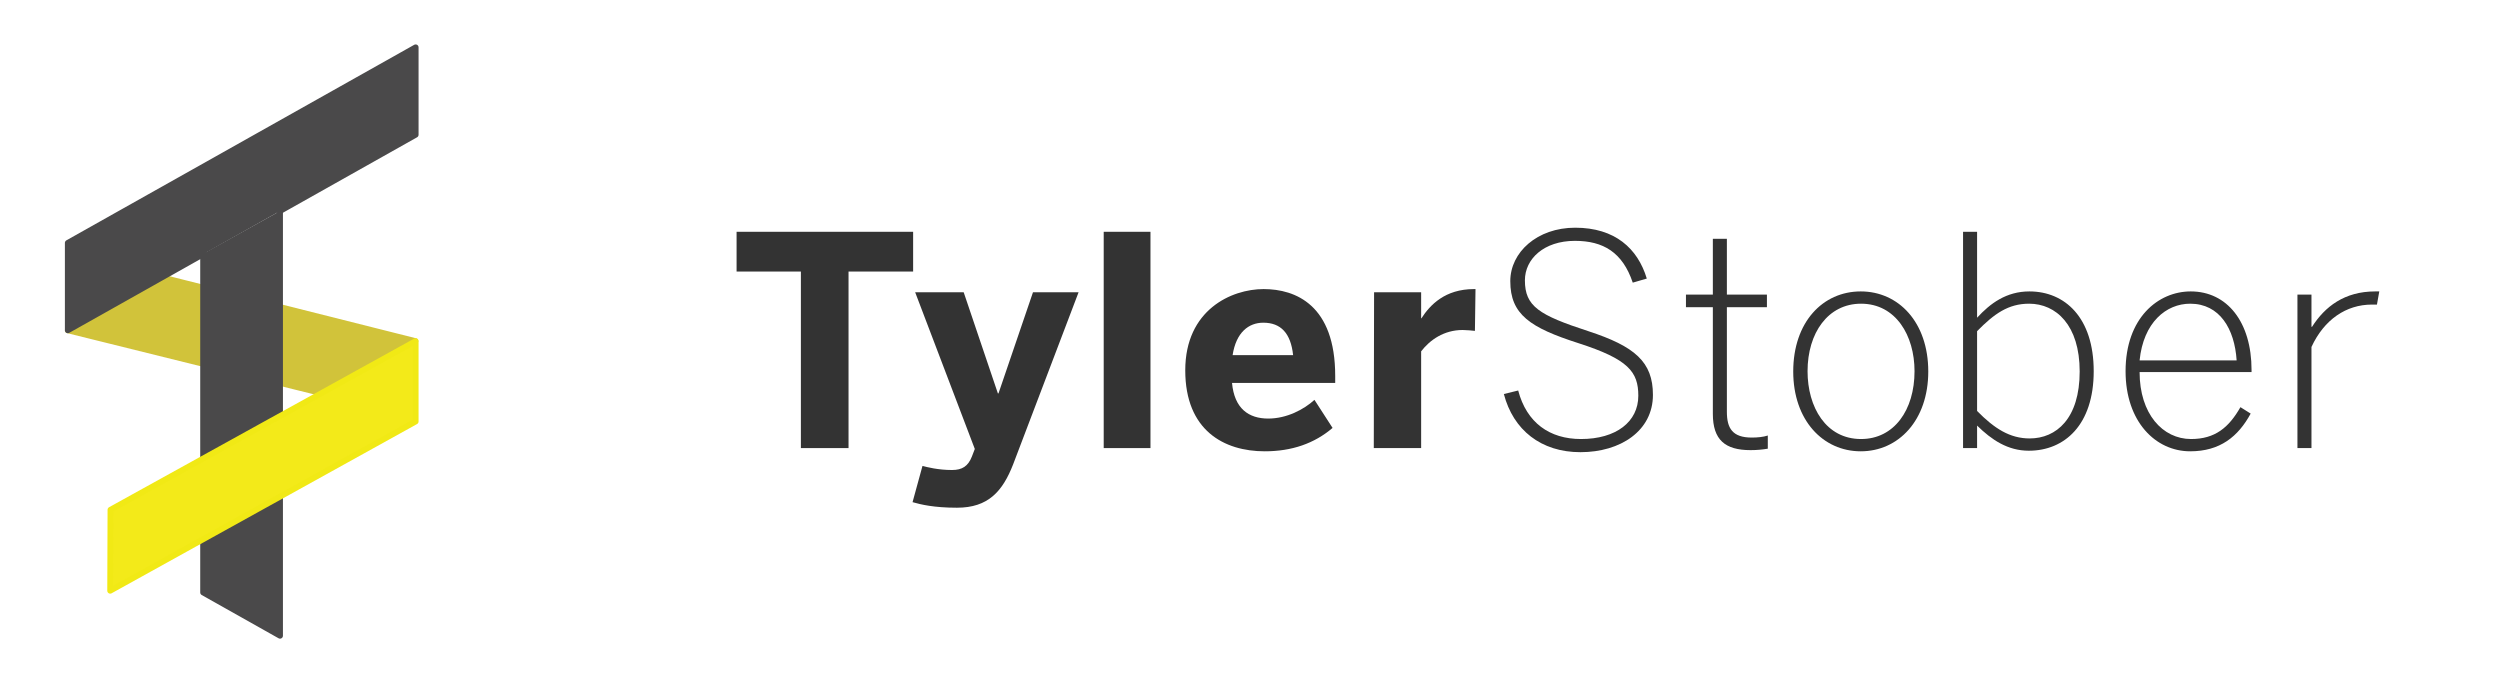
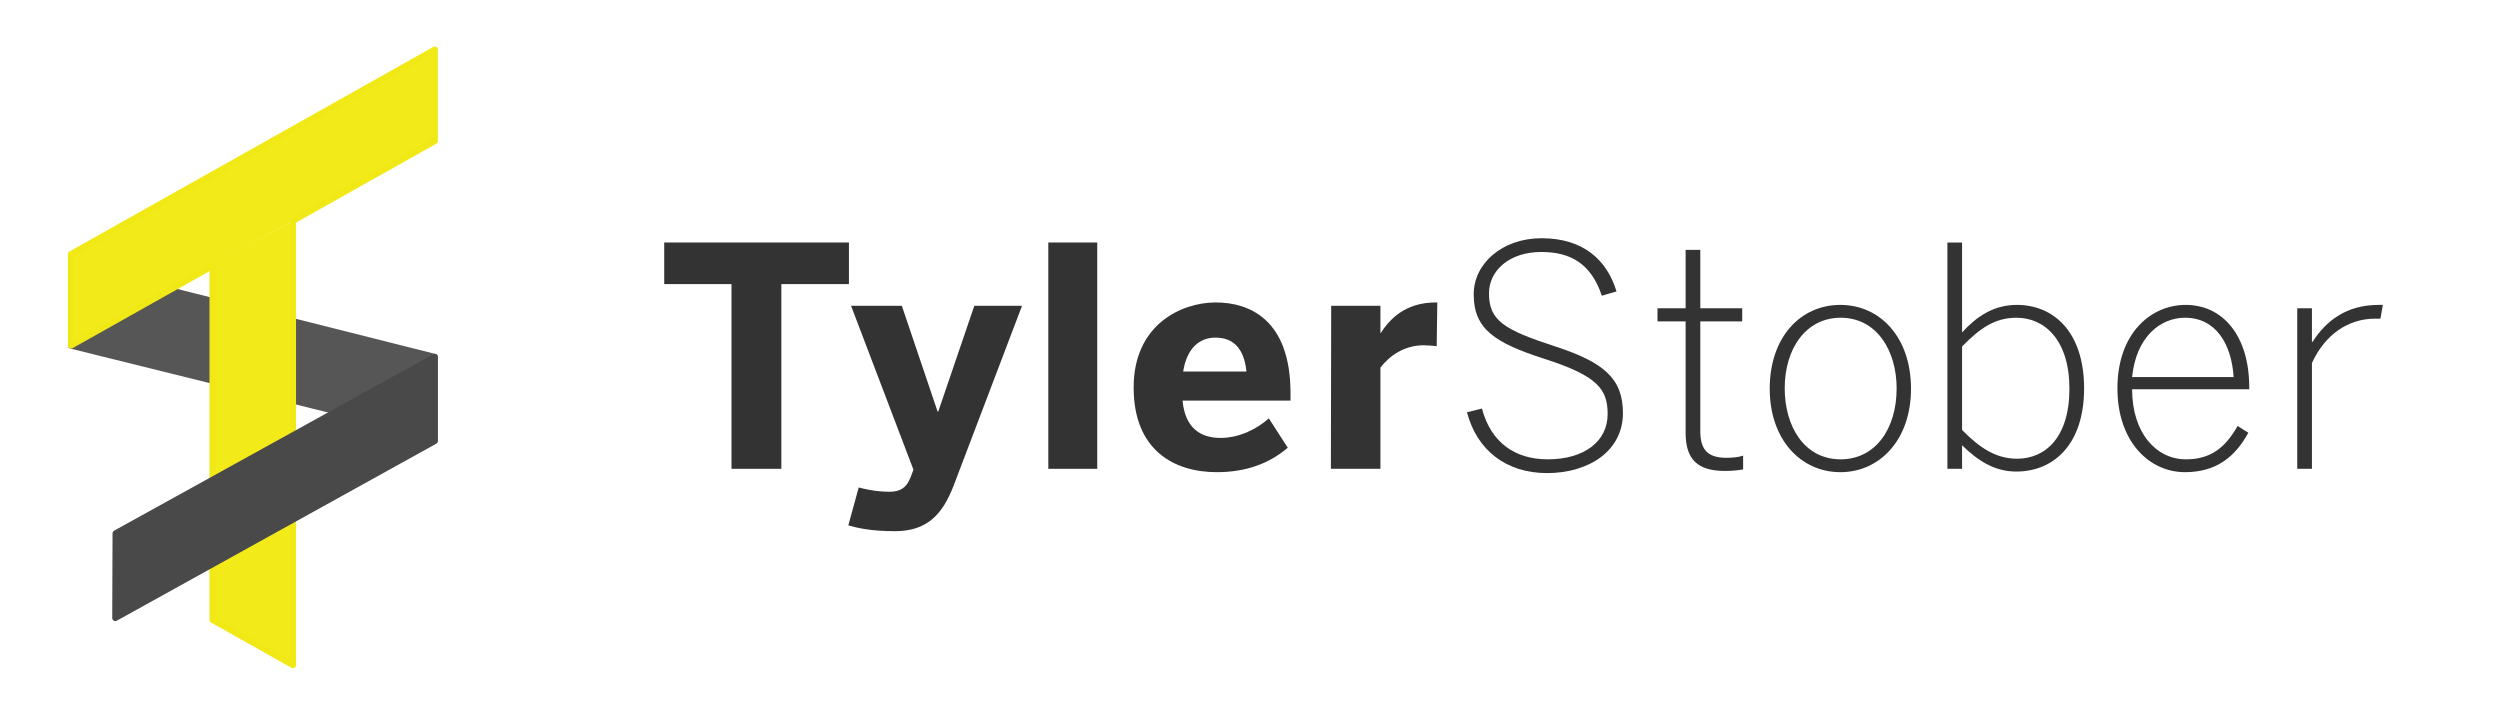
- <svg xmlns="http://www.w3.org/2000/svg" version="1.1" id="Layer_1" x="0px" y="0px" width="855.3px" height="233.7px" viewBox="32 190.3 855.3 233.7" style="enable-background:new 32 190.3 855.3 233.7;" xml:space="preserve">
+ <svg xmlns="http://www.w3.org/2000/svg" version="1.1" id="Layer_1" x="0px" y="0px" viewBox="0 0 817.5 233.7" style="enable-background:new 0 0 817.5 233.7;" xml:space="preserve">
  <style type="text/css">
- 	.st0{fill:#D1C33A;stroke:#D1C33A;stroke-width:2;stroke-linecap:round;stroke-linejoin:round;stroke-miterlimit:10;}
- 	.st1{fill:#4A494A;stroke:#4A494A;stroke-width:2;stroke-linecap:round;stroke-linejoin:round;stroke-miterlimit:10;}
- 	.st2{fill:#F3EA19;stroke:#F1E915;stroke-width:2;stroke-linecap:round;stroke-linejoin:round;stroke-miterlimit:10;}
+ 	.st0{fill:#565656;stroke:#565656;stroke-width:2;stroke-linecap:round;stroke-linejoin:round;stroke-miterlimit:10;}
+ 	.st1{fill:#F3EA19;stroke:#F1E915;stroke-width:2;stroke-linecap:round;stroke-linejoin:round;stroke-miterlimit:10;}
+ 	.st2{fill:#4A494A;stroke:#4A494A;stroke-width:2;stroke-linecap:round;stroke-linejoin:round;stroke-miterlimit:10;}
	.st3{fill:#333333;}
</style>
  <g id="XMLID_6_">
    <g id="XMLID_40_">
-       <polygon id="XMLID_5_" class="st0" points="55.2,303.3 87.5,285.2 174.1,307 141.9,324.8   " />
-       <polyline id="XMLID_4_" class="st1" points="127.8,262.5 127.8,295.3 127.8,308.8 127.8,321.3 127.8,407.8 101.5,393 101.5,314.8     101.5,288.7 101.5,277.1   " />
-       <polyline id="XMLID_3_" class="st1" points="101.6,277.2 55.2,303.3 55.2,273.4 174.2,206.5 174.2,236.4 127.8,262.5   " />
-       <polygon id="XMLID_2_" class="st2" points="69.7,392.4 69.8,364.7 174.2,307 174.2,334.5   " />
+       <polygon id="XMLID_5_" class="st0" points="23.2,113 55.5,94.9 142.1,116.7 109.9,134.5   " />
+       <polyline id="XMLID_4_" class="st1" points="95.8,72.2 95.8,105 95.8,118.5 95.8,131 95.8,217.5 69.5,202.7 69.5,124.5 69.5,98.4     69.5,86.8   " />
+       <polyline id="XMLID_3_" class="st1" points="69.6,86.9 23.2,113 23.2,83.1 142.2,16.2 142.2,46.1 95.8,72.2   " />
+       <polygon id="XMLID_2_" class="st2" points="37.7,202.1 37.8,174.4 142.2,116.7 142.2,144.2   " />
    </g>
    <g id="XMLID_8_">
-       <path id="XMLID_9_" class="st3" d="M306,283.2h-22v-13.6h60.4v13.6h-22.1v60.4H306V283.2z" />
-       <path id="XMLID_35_" class="st3" d="M344.2,362.1l3.4-12.4c1.5,0.4,5.3,1.4,10.1,1.4c3.5,0,5.5-1.3,6.8-4.6l1-2.6l-20.4-53.6h16.6    l11.7,34.6h0.2l11.8-34.6H401l-22.4,58.9c-3.6,9.2-8.5,14.8-19.2,14.8C351.5,364,347,362.9,344.2,362.1z" />
-       <path id="XMLID_37_" class="st3" d="M409.6,269.6h16v74h-16V269.6z" />
-       <path id="XMLID_39_" class="st3" d="M437.5,317c0-20.7,15.8-27.8,26.8-27.8s24.5,5.5,24.5,29.7v2.4h-35.3    c0.8,8.8,5.7,12.2,12.4,12.2c6.3,0,12.2-3.1,15.8-6.4l6.2,9.6c-6.2,5.3-13.9,8-23.2,8C450.8,344.7,437.5,337.6,437.5,317z     M474.4,311.8c-0.8-7.5-4.2-11.1-10.2-11.1c-5,0-9.3,3.3-10.5,11.1H474.4z" />
-       <path id="XMLID_45_" class="st3" d="M502.1,290.3h16.1v8.9h0.1c2.9-4.5,8-10,18-10h0.5l-0.2,14.3c-0.6-0.1-3.2-0.3-4.2-0.3    c-6.4,0-11.2,3.4-14.2,7.3v33.1H502L502.1,290.3L502.1,290.3z" />
-       <path id="XMLID_47_" class="st3" d="M546.5,325.1l4.9-1.2c2.9,11,10.7,16.6,21.5,16.6c12,0,19.6-5.9,19.6-14.8    c0-8.2-3.4-12.5-20.5-18c-16.5-5.3-23.3-9.8-23.3-21.2c0-9.9,9.2-18.3,22.2-18.3c13.6,0,21.4,7.1,24.5,17.4l-4.8,1.4    c-3.5-10.4-10.1-14.3-19.8-14.3c-10.6,0-17.1,6.2-17.1,13.5c0,8.9,4.8,11.9,21.7,17.4c15.9,5.2,22.1,10.5,22.1,21.8    c0,12.3-11.1,19.6-24.8,19.6C559.2,345,549.7,337.4,546.5,325.1z" />
-       <path id="XMLID_49_" class="st3" d="M618,331.9v-36.5h-9.2v-4.3h9.2V272h4.8v19.1h13.7v4.3h-13.7v35.8c0,5.6,1.9,8.8,8.5,8.8    c2,0,4-0.2,5.5-0.7v4.5c-1.7,0.3-3.7,0.5-5.9,0.5C622.2,344.3,618,340.8,618,331.9z" />
-       <path id="XMLID_51_" class="st3" d="M645.5,317.4c0-16.9,10.1-27.4,23.1-27.4c12.9,0,23.1,10.5,23.1,27.4    c0,16.7-10.2,27.3-23.1,27.3S645.5,334.1,645.5,317.4z M687,317.3c0-12.2-6.4-23.1-18.3-23.1c-11.3,0-18.3,10-18.3,23.1    c0,12.3,6.3,23.2,18.3,23.2C680,340.5,687,330.6,687,317.3z" />
-       <path id="XMLID_54_" class="st3" d="M708.4,335.9v7.7h-4.8v-74h4.8V299c4.5-4.9,10-9,17.9-9c12.1,0,22,8.9,22,27.3    s-10,27.2-22.2,27.2C718.9,344.5,713.4,340.8,708.4,335.9z M743.5,317.4c0-15.9-8.1-23.2-17.3-23.2c-7.1,0-11.9,3.4-17.8,9.4v27.3    c5.9,6,11.2,9.4,18,9.4C735.5,340.3,743.5,333.5,743.5,317.4z" />
-       <path id="XMLID_57_" class="st3" d="M759.2,317.3c0-18.2,11.1-27.3,22.3-27.3c12.4,0,20.8,10.4,20.8,26.9v0.7H764    c0,14.3,7.9,22.9,17.6,22.9c8.2,0,12.9-3.9,16.9-10.9l3.5,2.2c-4.3,7.9-10.5,12.9-20.7,12.9C769.5,344.7,759.2,334.6,759.2,317.3z     M797.2,313.6c-0.7-10.8-5.8-19.4-15.9-19.4c-8.2,0-16,6.4-17.3,19.4H797.2z" />
-       <path id="XMLID_60_" class="st3" d="M818,291.1h4.8v11h0.2c4.4-6.9,11.1-12.1,21.6-12.1h1.4l-0.8,4.5h-1.7    c-8.9,0-16.4,5.2-20.7,14.5v34.6H818V291.1z" />
+       <path id="XMLID_9_" class="st3" d="M239.2,92.9h-22V79.3h60.4v13.6h-22.1v60.4h-16.3V92.9z" />
+       <path id="XMLID_35_" class="st3" d="M277.4,171.8l3.4-12.4c1.5,0.4,5.3,1.4,10.1,1.4c3.5,0,5.5-1.3,6.8-4.6l1-2.6L278.3,100h16.6    l11.7,34.6h0.2l11.8-34.6h15.6l-22.4,58.9c-3.6,9.2-8.5,14.8-19.2,14.8C284.7,173.7,280.2,172.6,277.4,171.8z" />
+       <path id="XMLID_37_" class="st3" d="M342.8,79.3h16v74h-16V79.3z" />
+       <path id="XMLID_39_" class="st3" d="M370.7,126.7c0-20.7,15.8-27.8,26.8-27.8s24.5,5.5,24.5,29.7v2.4h-35.3    c0.8,8.8,5.7,12.2,12.4,12.2c6.3,0,12.2-3.1,15.8-6.4l6.2,9.6c-6.2,5.3-13.9,8-23.2,8C384,154.4,370.7,147.3,370.7,126.7z     M407.6,121.5c-0.8-7.5-4.2-11.1-10.2-11.1c-5,0-9.3,3.3-10.5,11.1H407.6z" />
+       <path id="XMLID_45_" class="st3" d="M435.3,100h16.1v8.9h0.1c2.9-4.5,8-10,18-10h0.5l-0.2,14.3c-0.6-0.1-3.2-0.3-4.2-0.3    c-6.4,0-11.2,3.4-14.2,7.3v33.1h-16.2L435.3,100L435.3,100z" />
+       <path id="XMLID_47_" class="st3" d="M479.7,134.8l4.9-1.2c2.9,11,10.7,16.6,21.5,16.6c12,0,19.6-5.9,19.6-14.8    c0-8.2-3.4-12.5-20.5-18c-16.5-5.3-23.3-9.8-23.3-21.2c0-9.9,9.2-18.3,22.2-18.3c13.6,0,21.4,7.1,24.5,17.4l-4.8,1.4    c-3.5-10.4-10.1-14.3-19.8-14.3c-10.6,0-17.1,6.2-17.1,13.5c0,8.9,4.8,11.9,21.7,17.4c15.9,5.2,22.1,10.5,22.1,21.8    c0,12.3-11.1,19.6-24.8,19.6C492.4,154.7,482.9,147.1,479.7,134.8z" />
+       <path id="XMLID_49_" class="st3" d="M551.2,141.6v-36.5H542v-4.3h9.2V81.7h4.8v19.1h13.7v4.3H556v35.8c0,5.6,1.9,8.8,8.5,8.8    c2,0,4-0.2,5.5-0.7v4.5c-1.7,0.3-3.7,0.5-5.9,0.5C555.4,154,551.2,150.5,551.2,141.6z" />
+       <path id="XMLID_51_" class="st3" d="M578.7,127.1c0-16.9,10.1-27.4,23.1-27.4c12.9,0,23.1,10.5,23.1,27.4    c0,16.7-10.2,27.3-23.1,27.3S578.7,143.8,578.7,127.1z M620.2,127c0-12.2-6.4-23.1-18.3-23.1c-11.3,0-18.3,10-18.3,23.1    c0,12.3,6.3,23.2,18.3,23.2C613.2,150.2,620.2,140.3,620.2,127z" />
+       <path id="XMLID_54_" class="st3" d="M641.6,145.6v7.7h-4.8v-74h4.8v29.4c4.5-4.9,10-9,17.9-9c12.1,0,22,8.9,22,27.3    s-10,27.2-22.2,27.2C652.1,154.2,646.6,150.5,641.6,145.6z M676.7,127.1c0-15.9-8.1-23.2-17.3-23.2c-7.1,0-11.9,3.4-17.8,9.4v27.3    c5.9,6,11.2,9.4,18,9.4C668.7,150,676.7,143.2,676.7,127.1z" />
+       <path id="XMLID_57_" class="st3" d="M692.4,127c0-18.2,11.1-27.3,22.3-27.3c12.4,0,20.8,10.4,20.8,26.9v0.7h-38.3    c0,14.3,7.9,22.9,17.6,22.9c8.2,0,12.9-3.9,16.9-10.9l3.5,2.2c-4.3,7.9-10.5,12.9-20.7,12.9C702.7,154.4,692.4,144.3,692.4,127z     M730.4,123.3c-0.7-10.8-5.8-19.4-15.9-19.4c-8.2,0-16,6.4-17.3,19.4H730.4z" />
+       <path id="XMLID_60_" class="st3" d="M751.2,100.8h4.8v11h0.2c4.4-6.9,11.1-12.1,21.6-12.1h1.4l-0.8,4.5h-1.7    c-8.9,0-16.4,5.2-20.7,14.5v34.6h-4.8V100.8z" />
    </g>
  </g>
</svg>
